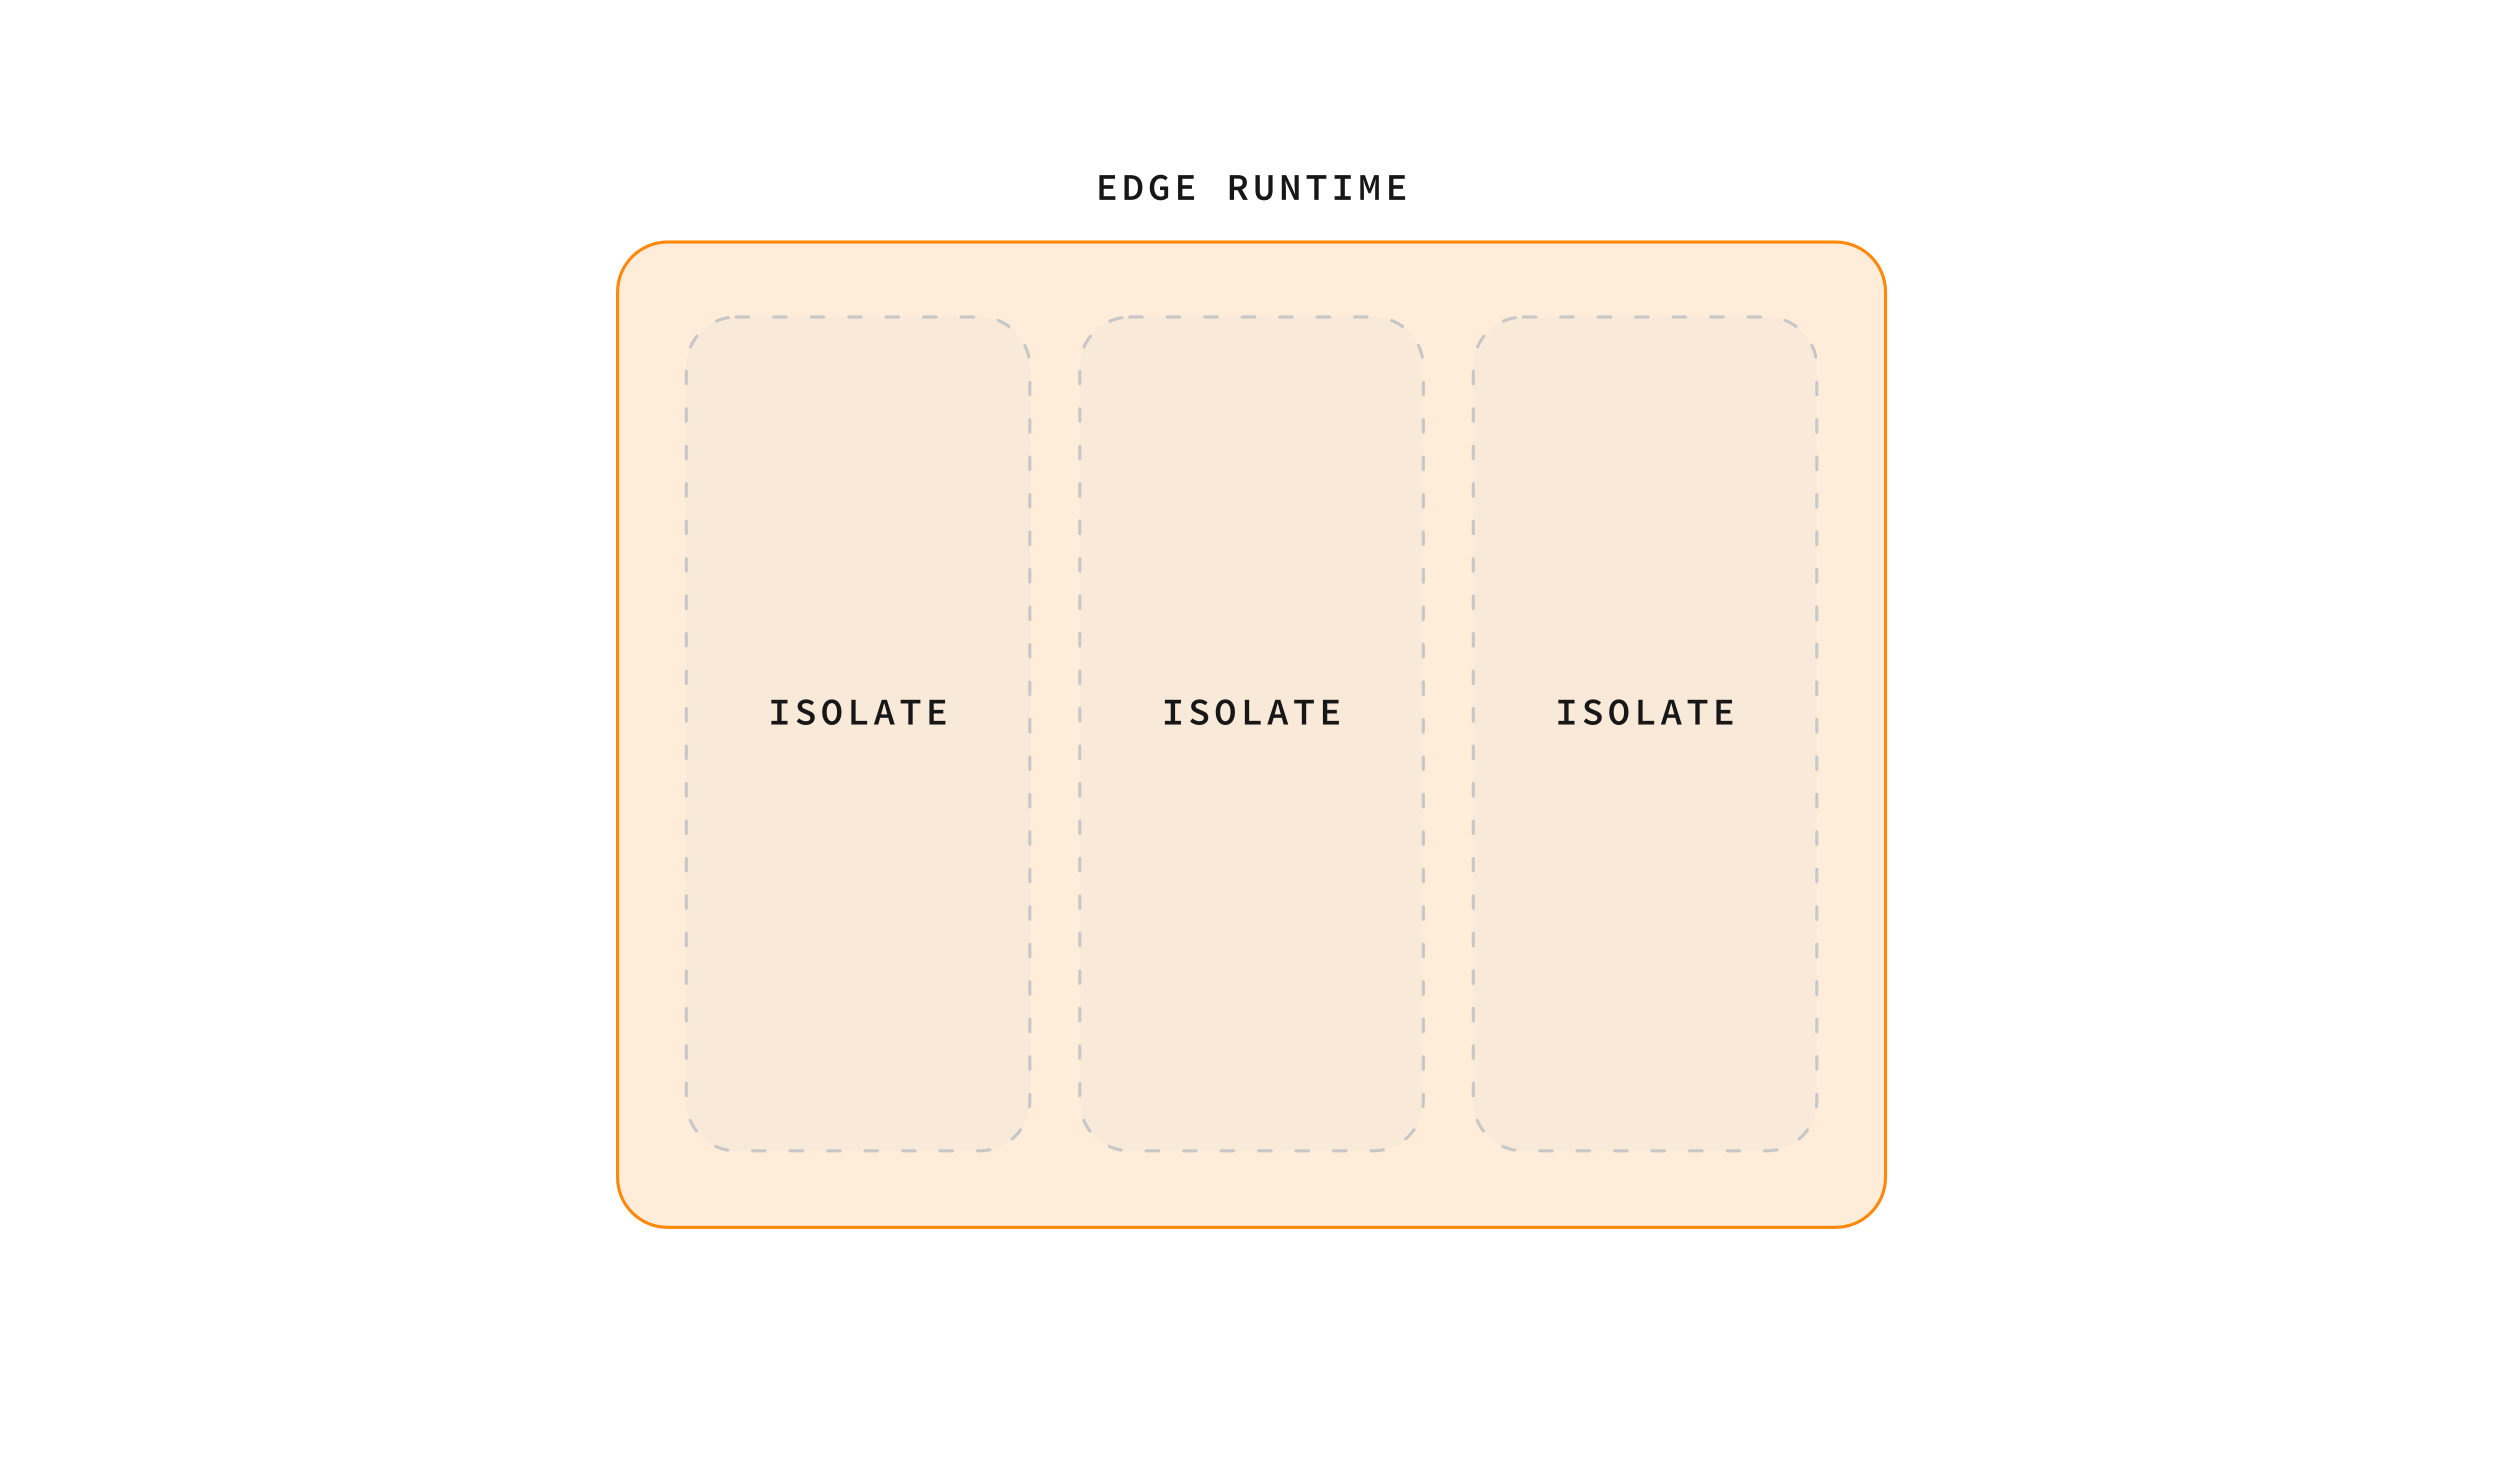
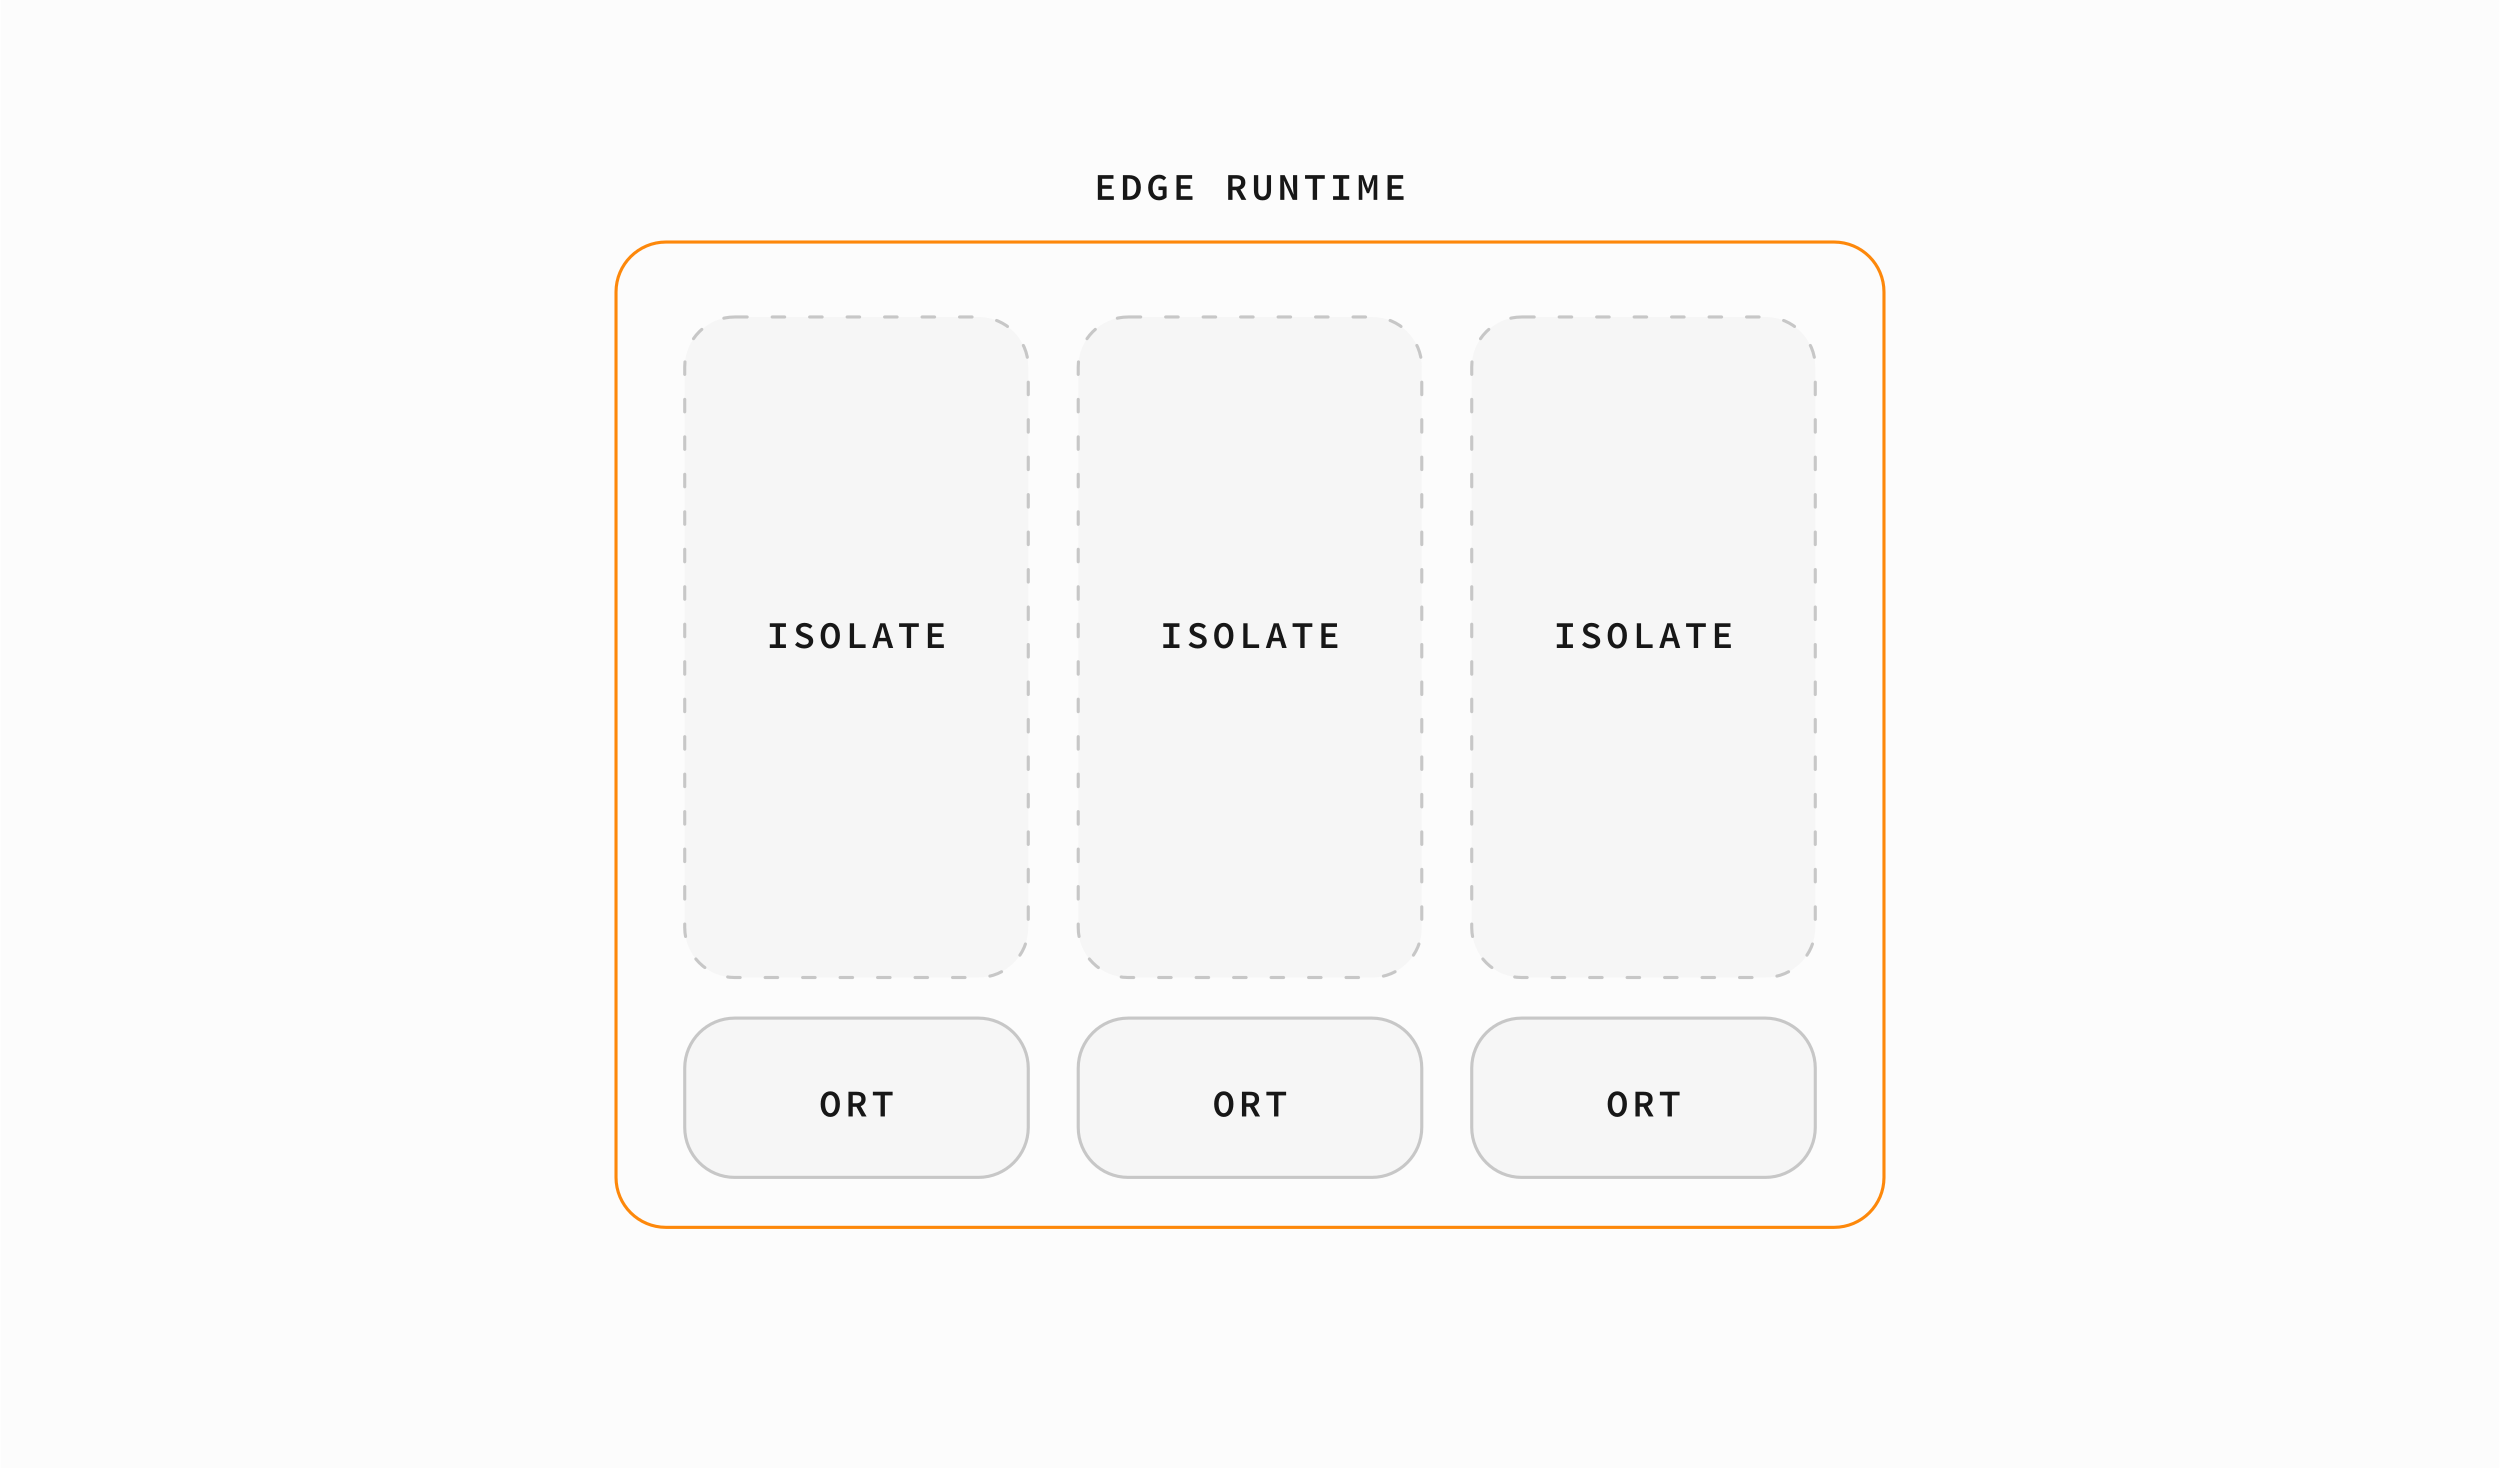
<svg xmlns="http://www.w3.org/2000/svg" width="1601" height="940" viewBox="0 0 1601 940" fill="none">
-   <path d="M704.054 128V112.16H714.062V114.488H706.814V118.592H712.958V120.92H706.814V125.648H714.302V128H704.054ZM720.125 128V112.16H724.181C728.813 112.16 731.597 114.776 731.597 120.008C731.597 125.24 728.813 128 724.325 128H720.125ZM722.909 125.744H724.013C727.037 125.744 728.741 123.896 728.741 120.008C728.741 116.12 727.037 114.392 724.013 114.392H722.909V125.744ZM743.276 128.288C739.292 128.288 736.292 125.36 736.292 120.128C736.292 114.92 739.316 111.872 743.396 111.872C745.484 111.872 746.9 112.856 747.86 113.84L746.324 115.568C745.604 114.8 744.764 114.272 743.396 114.272C740.9 114.272 739.148 116.456 739.148 120.032C739.148 123.656 740.66 125.888 743.444 125.888C744.284 125.888 745.1 125.624 745.58 125.168V121.712H742.868V119.432H748.076V126.416C747.044 127.424 745.292 128.288 743.276 128.288ZM754.426 128V112.16H764.434V114.488H757.186V118.592H763.33V120.92H757.186V125.648H764.674V128H754.426ZM787.527 128V112.16H792.759C795.999 112.16 798.519 113.312 798.519 116.84C798.519 119.24 797.271 120.704 795.375 121.352L799.143 128H796.023L792.615 121.784H790.287V128H787.527ZM790.287 119.552H792.471C794.631 119.552 795.783 118.64 795.783 116.84C795.783 114.992 794.631 114.368 792.471 114.368H790.287V119.552ZM809.526 128.288C806.07 128.288 804.006 126.296 804.006 121.952V112.16H806.766V122.144C806.766 124.76 807.822 125.888 809.526 125.888C811.206 125.888 812.286 124.76 812.286 122.144V112.16H814.974V121.952C814.974 126.296 812.958 128.288 809.526 128.288ZM820.869 128V112.16H823.677L827.901 121.136L829.365 124.496H829.437C829.317 122.864 829.053 120.872 829.053 119.12V112.16H831.693V128H828.861L824.661 119L823.197 115.664H823.125C823.245 117.344 823.509 119.24 823.509 120.992V128H820.869ZM841.667 128V114.488H836.747V112.16H849.395V114.488H844.451V128H841.667ZM854.69 128V125.648H858.458V114.488H854.69V112.16H865.034V114.488H861.242V125.648H865.034V128H854.69ZM871.145 128V112.16H874.097L876.281 118.352L877.049 120.728H877.145L877.865 118.352L880.049 112.16H883.001V128H880.649V120.872C880.649 119.36 880.865 116.384 881.009 114.896H880.913L879.713 118.76L877.721 123.728H876.377L874.361 118.76L873.161 114.896H873.089C873.209 116.384 873.449 119.36 873.449 120.872V128H871.145ZM889.595 128V112.16H899.603V114.488H892.355V118.592H898.499V120.92H892.355V125.648H899.843V128H889.595Z" fill="#171717" />
-   <rect x="395.5" y="155" width="812" height="631" rx="32" fill="#FD880B" fill-opacity="0.15" />
-   <rect x="395.5" y="155" width="812" height="631" rx="32" stroke="#FD880B" stroke-width="2" stroke-linecap="round" />
-   <rect x="943.5" y="203" width="220" height="534" rx="32" fill="#C7C7C7" fill-opacity="0.1" />
-   <rect x="943.5" y="203" width="220" height="534" rx="32" stroke="#C7C7C7" stroke-width="2" stroke-linecap="round" stroke-dasharray="8 16" />
-   <rect x="691.5" y="203" width="220" height="534" rx="32" fill="#C7C7C7" fill-opacity="0.1" />
-   <rect x="691.5" y="203" width="220" height="534" rx="32" stroke="#C7C7C7" stroke-width="2" stroke-linecap="round" stroke-dasharray="8 16" />
-   <rect x="439.5" y="203" width="220" height="534" rx="32" fill="#C7C7C7" fill-opacity="0.1" />
-   <rect x="439.5" y="203" width="220" height="534" rx="32" stroke="#C7C7C7" stroke-width="2" stroke-linecap="round" stroke-dasharray="8 16" />
-   <path d="M493.973 464V461.648H497.741V450.488H493.973V448.16H504.317V450.488H500.525V461.648H504.317V464H493.973ZM515.971 464.288C513.763 464.288 511.675 463.448 510.139 461.96L511.747 460.064C512.923 461.144 514.483 461.888 516.019 461.888C517.963 461.888 518.947 461.072 518.947 459.8C518.947 458.48 517.891 458.072 516.331 457.448L514.195 456.512C512.515 455.864 510.811 454.616 510.811 452.312C510.811 449.792 513.067 447.872 516.259 447.872C518.203 447.872 520.003 448.616 521.299 449.888L519.859 451.64C518.803 450.776 517.723 450.272 516.259 450.272C514.627 450.272 513.619 450.968 513.619 452.168C513.619 453.416 514.891 453.848 516.307 454.424L518.371 455.312C520.363 456.128 521.779 457.28 521.779 459.584C521.779 462.152 519.643 464.288 515.971 464.288ZM532.714 464.288C529.09 464.288 526.546 461.12 526.546 456.008C526.546 450.872 529.09 447.872 532.714 447.872C536.362 447.872 538.882 450.896 538.882 456.008C538.882 461.12 536.362 464.288 532.714 464.288ZM532.714 461.888C534.73 461.888 536.05 459.584 536.05 456.008C536.05 452.432 534.73 450.272 532.714 450.272C530.698 450.272 529.402 452.432 529.402 456.008C529.402 459.584 530.698 461.888 532.714 461.888ZM545.209 464V448.16H547.945V461.648H555.337V464H545.209ZM559.599 464L564.687 448.16H567.927L573.015 464H570.087L568.863 459.68H563.655L562.407 464H559.599ZM564.255 457.496H568.263L567.711 455.528C567.231 453.848 566.751 452.072 566.295 450.32H566.199C565.767 452.072 565.287 453.848 564.807 455.528L564.255 457.496ZM581.694 464V450.488H576.774V448.16H589.422V450.488H584.478V464H581.694ZM595.197 464V448.16H605.205V450.488H597.957V454.592H604.101V456.92H597.957V461.648H605.445V464H595.197Z" fill="#171717" />
-   <path d="M745.973 464V461.648H749.741V450.488H745.973V448.16H756.317V450.488H752.525V461.648H756.317V464H745.973ZM767.971 464.288C765.763 464.288 763.675 463.448 762.139 461.96L763.747 460.064C764.923 461.144 766.483 461.888 768.019 461.888C769.963 461.888 770.947 461.072 770.947 459.8C770.947 458.48 769.891 458.072 768.331 457.448L766.195 456.512C764.515 455.864 762.811 454.616 762.811 452.312C762.811 449.792 765.067 447.872 768.259 447.872C770.203 447.872 772.003 448.616 773.299 449.888L771.859 451.64C770.803 450.776 769.723 450.272 768.259 450.272C766.627 450.272 765.619 450.968 765.619 452.168C765.619 453.416 766.891 453.848 768.307 454.424L770.371 455.312C772.363 456.128 773.779 457.28 773.779 459.584C773.779 462.152 771.643 464.288 767.971 464.288ZM784.714 464.288C781.09 464.288 778.546 461.12 778.546 456.008C778.546 450.872 781.09 447.872 784.714 447.872C788.362 447.872 790.882 450.896 790.882 456.008C790.882 461.12 788.362 464.288 784.714 464.288ZM784.714 461.888C786.73 461.888 788.05 459.584 788.05 456.008C788.05 452.432 786.73 450.272 784.714 450.272C782.698 450.272 781.402 452.432 781.402 456.008C781.402 459.584 782.698 461.888 784.714 461.888ZM797.209 464V448.16H799.945V461.648H807.337V464H797.209ZM811.599 464L816.687 448.16H819.927L825.015 464H822.087L820.863 459.68H815.655L814.407 464H811.599ZM816.255 457.496H820.263L819.711 455.528C819.231 453.848 818.751 452.072 818.295 450.32H818.199C817.767 452.072 817.287 453.848 816.807 455.528L816.255 457.496ZM833.694 464V450.488H828.774V448.16H841.422V450.488H836.478V464H833.694ZM847.197 464V448.16H857.205V450.488H849.957V454.592H856.101V456.92H849.957V461.648H857.445V464H847.197Z" fill="#171717" />
-   <path d="M997.973 464V461.648H1001.74V450.488H997.973V448.16H1008.32V450.488H1004.52V461.648H1008.32V464H997.973ZM1019.97 464.288C1017.76 464.288 1015.68 463.448 1014.14 461.96L1015.75 460.064C1016.92 461.144 1018.48 461.888 1020.02 461.888C1021.96 461.888 1022.95 461.072 1022.95 459.8C1022.95 458.48 1021.89 458.072 1020.33 457.448L1018.2 456.512C1016.52 455.864 1014.81 454.616 1014.81 452.312C1014.81 449.792 1017.07 447.872 1020.26 447.872C1022.2 447.872 1024 448.616 1025.3 449.888L1023.86 451.64C1022.8 450.776 1021.72 450.272 1020.26 450.272C1018.63 450.272 1017.62 450.968 1017.62 452.168C1017.62 453.416 1018.89 453.848 1020.31 454.424L1022.37 455.312C1024.36 456.128 1025.78 457.28 1025.78 459.584C1025.78 462.152 1023.64 464.288 1019.97 464.288ZM1036.71 464.288C1033.09 464.288 1030.55 461.12 1030.55 456.008C1030.55 450.872 1033.09 447.872 1036.71 447.872C1040.36 447.872 1042.88 450.896 1042.88 456.008C1042.88 461.12 1040.36 464.288 1036.71 464.288ZM1036.71 461.888C1038.73 461.888 1040.05 459.584 1040.05 456.008C1040.05 452.432 1038.73 450.272 1036.71 450.272C1034.7 450.272 1033.4 452.432 1033.4 456.008C1033.4 459.584 1034.7 461.888 1036.71 461.888ZM1049.21 464V448.16H1051.94V461.648H1059.34V464H1049.21ZM1063.6 464L1068.69 448.16H1071.93L1077.02 464H1074.09L1072.86 459.68H1067.66L1066.41 464H1063.6ZM1068.26 457.496H1072.26L1071.71 455.528C1071.23 453.848 1070.75 452.072 1070.3 450.32H1070.2C1069.77 452.072 1069.29 453.848 1068.81 455.528L1068.26 457.496ZM1085.69 464V450.488H1080.77V448.16H1093.42V450.488H1088.48V464H1085.69ZM1099.2 464V448.16H1109.2V450.488H1101.96V454.592H1108.1V456.92H1101.96V461.648H1109.44V464H1099.2Z" fill="#171717" />
+   <rect width="1600" height="940" transform="translate(0.5)" fill="#FCFCFC" />
+   <path d="M703.054 128V112.16H713.062V114.488H705.814V118.592H711.958V120.92H705.814V125.648H713.302V128H703.054ZM719.125 128V112.16H723.181C727.813 112.16 730.597 114.776 730.597 120.008C730.597 125.24 727.813 128 723.325 128H719.125ZM721.909 125.744H723.013C726.037 125.744 727.741 123.896 727.741 120.008C727.741 116.12 726.037 114.392 723.013 114.392H721.909V125.744ZM742.276 128.288C738.292 128.288 735.292 125.36 735.292 120.128C735.292 114.92 738.316 111.872 742.396 111.872C744.484 111.872 745.9 112.856 746.86 113.84L745.324 115.568C744.604 114.8 743.764 114.272 742.396 114.272C739.9 114.272 738.148 116.456 738.148 120.032C738.148 123.656 739.66 125.888 742.444 125.888C743.284 125.888 744.1 125.624 744.58 125.168V121.712H741.868V119.432H747.076V126.416C746.044 127.424 744.292 128.288 742.276 128.288ZM753.426 128V112.16H763.434V114.488H756.186V118.592H762.33V120.92H756.186V125.648H763.674V128H753.426ZM786.527 128V112.16H791.759C794.999 112.16 797.519 113.312 797.519 116.84C797.519 119.24 796.271 120.704 794.375 121.352L798.143 128H795.023L791.615 121.784H789.287V128H786.527ZM789.287 119.552H791.471C793.631 119.552 794.783 118.64 794.783 116.84C794.783 114.992 793.631 114.368 791.471 114.368H789.287V119.552ZM808.526 128.288C805.07 128.288 803.006 126.296 803.006 121.952V112.16H805.766V122.144C805.766 124.76 806.822 125.888 808.526 125.888C810.206 125.888 811.286 124.76 811.286 122.144V112.16H813.974V121.952C813.974 126.296 811.958 128.288 808.526 128.288ZM819.869 128V112.16H822.677L826.901 121.136L828.365 124.496H828.437C828.317 122.864 828.053 120.872 828.053 119.12V112.16H830.693V128H827.861L823.661 119L822.197 115.664H822.125C822.245 117.344 822.509 119.24 822.509 120.992V128H819.869ZM840.667 128V114.488H835.747V112.16H848.395V114.488H843.451V128H840.667ZM853.69 128V125.648H857.458V114.488H853.69V112.16H864.034V114.488H860.242V125.648H864.034V128H853.69ZM870.145 128V112.16H873.097L875.281 118.352L876.049 120.728H876.145L876.865 118.352L879.049 112.16H882.001V128H879.649V120.872C879.649 119.36 879.865 116.384 880.009 114.896H879.913L878.713 118.76L876.721 123.728H875.377L873.361 118.76L872.161 114.896H872.089C872.209 116.384 872.449 119.36 872.449 120.872V128H870.145ZM888.595 128V112.16H898.603V114.488H891.355V118.592H897.499V120.92H891.355V125.648H898.843V128H888.595Z" fill="#171717" />
+   <rect x="394.5" y="155" width="812" height="631" rx="32" stroke="#FD880B" stroke-width="2" stroke-linecap="round" />
+   <rect x="942.5" y="203" width="220" height="423" rx="32" fill="#C7C7C7" fill-opacity="0.1" />
+   <rect x="942.5" y="203" width="220" height="423" rx="32" stroke="#C7C7C7" stroke-width="2" stroke-linecap="round" stroke-dasharray="8 16" />
+   <rect x="942.5" y="652" width="220" height="102" rx="32" fill="#C7C7C7" fill-opacity="0.1" />
+   <rect x="942.5" y="652" width="220" height="102" rx="32" stroke="#C7C7C7" stroke-width="2" stroke-linecap="round" />
+   <rect x="690.5" y="203" width="220" height="423" rx="32" fill="#C7C7C7" fill-opacity="0.1" />
+   <rect x="690.5" y="203" width="220" height="423" rx="32" stroke="#C7C7C7" stroke-width="2" stroke-linecap="round" stroke-dasharray="8 16" />
+   <rect x="690.5" y="652" width="220" height="102" rx="32" fill="#C7C7C7" fill-opacity="0.1" />
+   <rect x="690.5" y="652" width="220" height="102" rx="32" stroke="#C7C7C7" stroke-width="2" stroke-linecap="round" />
+   <rect x="438.5" y="203" width="220" height="423" rx="32" fill="#C7C7C7" fill-opacity="0.1" />
+   <rect x="438.5" y="203" width="220" height="423" rx="32" stroke="#C7C7C7" stroke-width="2" stroke-linecap="round" stroke-dasharray="8 16" />
+   <rect x="438.5" y="652" width="220" height="102" rx="32" fill="#C7C7C7" fill-opacity="0.1" />
+   <rect x="438.5" y="652" width="220" height="102" rx="32" stroke="#C7C7C7" stroke-width="2" stroke-linecap="round" />
+   <path d="M492.973 415V412.648H496.741V401.488H492.973V399.16H503.317V401.488H499.525V412.648H503.317V415H492.973ZM514.971 415.288C512.763 415.288 510.675 414.448 509.139 412.96L510.747 411.064C511.923 412.144 513.483 412.888 515.019 412.888C516.963 412.888 517.947 412.072 517.947 410.8C517.947 409.48 516.891 409.072 515.331 408.448L513.195 407.512C511.515 406.864 509.811 405.616 509.811 403.312C509.811 400.792 512.067 398.872 515.259 398.872C517.203 398.872 519.003 399.616 520.299 400.888L518.859 402.64C517.803 401.776 516.723 401.272 515.259 401.272C513.627 401.272 512.619 401.968 512.619 403.168C512.619 404.416 513.891 404.848 515.307 405.424L517.371 406.312C519.363 407.128 520.779 408.28 520.779 410.584C520.779 413.152 518.643 415.288 514.971 415.288ZM531.714 415.288C528.09 415.288 525.546 412.12 525.546 407.008C525.546 401.872 528.09 398.872 531.714 398.872C535.362 398.872 537.882 401.896 537.882 407.008C537.882 412.12 535.362 415.288 531.714 415.288ZM531.714 412.888C533.73 412.888 535.05 410.584 535.05 407.008C535.05 403.432 533.73 401.272 531.714 401.272C529.698 401.272 528.402 403.432 528.402 407.008C528.402 410.584 529.698 412.888 531.714 412.888ZM544.209 415V399.16H546.945V412.648H554.337V415H544.209ZM558.599 415L563.687 399.16H566.927L572.015 415H569.087L567.863 410.68H562.655L561.407 415H558.599ZM563.255 408.496H567.263L566.711 406.528C566.231 404.848 565.751 403.072 565.295 401.32H565.199C564.767 403.072 564.287 404.848 563.807 406.528L563.255 408.496ZM580.694 415V401.488H575.774V399.16H588.422V401.488H583.478V415H580.694ZM594.197 415V399.16H604.205V401.488H596.957V405.592H603.101V407.92H596.957V412.648H604.445V415H594.197Z" fill="#171717" />
+   <path d="M531.714 715.288C528.09 715.288 525.546 712.12 525.546 707.008C525.546 701.872 528.09 698.872 531.714 698.872C535.362 698.872 537.882 701.896 537.882 707.008C537.882 712.12 535.362 715.288 531.714 715.288ZM531.714 712.888C533.73 712.888 535.05 710.584 535.05 707.008C535.05 703.432 533.73 701.272 531.714 701.272C529.698 701.272 528.402 703.432 528.402 707.008C528.402 710.584 529.698 712.888 531.714 712.888ZM543.345 715V699.16H548.577C551.817 699.16 554.337 700.312 554.337 703.84C554.337 706.24 553.089 707.704 551.193 708.352L554.961 715H551.841L548.433 708.784H546.105V715H543.345ZM546.105 706.552H548.289C550.449 706.552 551.601 705.64 551.601 703.84C551.601 701.992 550.449 701.368 548.289 701.368H546.105V706.552ZM563.903 715V701.488H558.983V699.16H571.631V701.488H566.687V715H563.903Z" fill="#171717" />
+   <path d="M744.973 415V412.648H748.741V401.488H744.973V399.16H755.317V401.488H751.525V412.648H755.317V415H744.973ZM766.971 415.288C764.763 415.288 762.675 414.448 761.139 412.96L762.747 411.064C763.923 412.144 765.483 412.888 767.019 412.888C768.963 412.888 769.947 412.072 769.947 410.8C769.947 409.48 768.891 409.072 767.331 408.448L765.195 407.512C763.515 406.864 761.811 405.616 761.811 403.312C761.811 400.792 764.067 398.872 767.259 398.872C769.203 398.872 771.003 399.616 772.299 400.888L770.859 402.64C769.803 401.776 768.723 401.272 767.259 401.272C765.627 401.272 764.619 401.968 764.619 403.168C764.619 404.416 765.891 404.848 767.307 405.424L769.371 406.312C771.363 407.128 772.779 408.28 772.779 410.584C772.779 413.152 770.643 415.288 766.971 415.288ZM783.714 415.288C780.09 415.288 777.546 412.12 777.546 407.008C777.546 401.872 780.09 398.872 783.714 398.872C787.362 398.872 789.882 401.896 789.882 407.008C789.882 412.12 787.362 415.288 783.714 415.288ZM783.714 412.888C785.73 412.888 787.05 410.584 787.05 407.008C787.05 403.432 785.73 401.272 783.714 401.272C781.698 401.272 780.402 403.432 780.402 407.008C780.402 410.584 781.698 412.888 783.714 412.888ZM796.209 415V399.16H798.945V412.648H806.337V415H796.209ZM810.599 415L815.687 399.16H818.927L824.015 415H821.087L819.863 410.68H814.655L813.407 415H810.599ZM815.255 408.496H819.263L818.711 406.528C818.231 404.848 817.751 403.072 817.295 401.32H817.199C816.767 403.072 816.287 404.848 815.807 406.528L815.255 408.496ZM832.694 415V401.488H827.774V399.16H840.422V401.488H835.478V415H832.694ZM846.197 415V399.16H856.205V401.488H848.957V405.592H855.101V407.92H848.957V412.648H856.445V415H846.197Z" fill="#171717" />
+   <path d="M783.714 715.288C780.09 715.288 777.546 712.12 777.546 707.008C777.546 701.872 780.09 698.872 783.714 698.872C787.362 698.872 789.882 701.896 789.882 707.008C789.882 712.12 787.362 715.288 783.714 715.288ZM783.714 712.888C785.73 712.888 787.05 710.584 787.05 707.008C787.05 703.432 785.73 701.272 783.714 701.272C781.698 701.272 780.402 703.432 780.402 707.008C780.402 710.584 781.698 712.888 783.714 712.888ZM795.345 715V699.16H800.577C803.817 699.16 806.337 700.312 806.337 703.84C806.337 706.24 805.089 707.704 803.193 708.352L806.961 715H803.841L800.433 708.784H798.105V715H795.345ZM798.105 706.552H800.289C802.449 706.552 803.601 705.64 803.601 703.84C803.601 701.992 802.449 701.368 800.289 701.368H798.105V706.552ZM815.903 715V701.488H810.983V699.16H823.631V701.488H818.687V715H815.903Z" fill="#171717" />
+   <path d="M996.973 415V412.648H1000.74V401.488H996.973V399.16H1007.32V401.488H1003.52V412.648H1007.32V415H996.973ZM1018.97 415.288C1016.76 415.288 1014.68 414.448 1013.14 412.96L1014.75 411.064C1015.92 412.144 1017.48 412.888 1019.02 412.888C1020.96 412.888 1021.95 412.072 1021.95 410.8C1021.95 409.48 1020.89 409.072 1019.33 408.448L1017.2 407.512C1015.52 406.864 1013.81 405.616 1013.81 403.312C1013.81 400.792 1016.07 398.872 1019.26 398.872C1021.2 398.872 1023 399.616 1024.3 400.888L1022.86 402.64C1021.8 401.776 1020.72 401.272 1019.26 401.272C1017.63 401.272 1016.62 401.968 1016.62 403.168C1016.62 404.416 1017.89 404.848 1019.31 405.424L1021.37 406.312C1023.36 407.128 1024.78 408.28 1024.78 410.584C1024.78 413.152 1022.64 415.288 1018.97 415.288ZM1035.71 415.288C1032.09 415.288 1029.55 412.12 1029.55 407.008C1029.55 401.872 1032.09 398.872 1035.71 398.872C1039.36 398.872 1041.88 401.896 1041.88 407.008C1041.88 412.12 1039.36 415.288 1035.71 415.288ZM1035.71 412.888C1037.73 412.888 1039.05 410.584 1039.05 407.008C1039.05 403.432 1037.73 401.272 1035.71 401.272C1033.7 401.272 1032.4 403.432 1032.4 407.008C1032.4 410.584 1033.7 412.888 1035.71 412.888ZM1048.21 415V399.16H1050.94V412.648H1058.34V415H1048.21ZM1062.6 415L1067.69 399.16H1070.93L1076.02 415H1073.09L1071.86 410.68H1066.66L1065.41 415H1062.6ZM1067.26 408.496H1071.26L1070.71 406.528C1070.23 404.848 1069.75 403.072 1069.3 401.32H1069.2C1068.77 403.072 1068.29 404.848 1067.81 406.528L1067.26 408.496ZM1084.69 415V401.488H1079.77V399.16H1092.42V401.488H1087.48V415H1084.69ZM1098.2 415V399.16H1108.2V401.488H1100.96V405.592H1107.1V407.92H1100.96V412.648H1108.44V415H1098.2Z" fill="#171717" />
+   <path d="M1035.71 715.288C1032.09 715.288 1029.55 712.12 1029.55 707.008C1029.55 701.872 1032.09 698.872 1035.71 698.872C1039.36 698.872 1041.88 701.896 1041.88 707.008C1041.88 712.12 1039.36 715.288 1035.71 715.288ZM1035.71 712.888C1037.73 712.888 1039.05 710.584 1039.05 707.008C1039.05 703.432 1037.73 701.272 1035.71 701.272C1033.7 701.272 1032.4 703.432 1032.4 707.008C1032.4 710.584 1033.7 712.888 1035.71 712.888ZM1047.34 715V699.16H1052.58C1055.82 699.16 1058.34 700.312 1058.34 703.84C1058.34 706.24 1057.09 707.704 1055.19 708.352L1058.96 715H1055.84L1052.43 708.784H1050.1V715H1047.34ZM1050.1 706.552H1052.29C1054.45 706.552 1055.6 705.64 1055.6 703.84C1055.6 701.992 1054.45 701.368 1052.29 701.368H1050.1V706.552ZM1067.9 715V701.488H1062.98V699.16H1075.63V701.488H1070.69V715H1067.9Z" fill="#171717" />
</svg>
